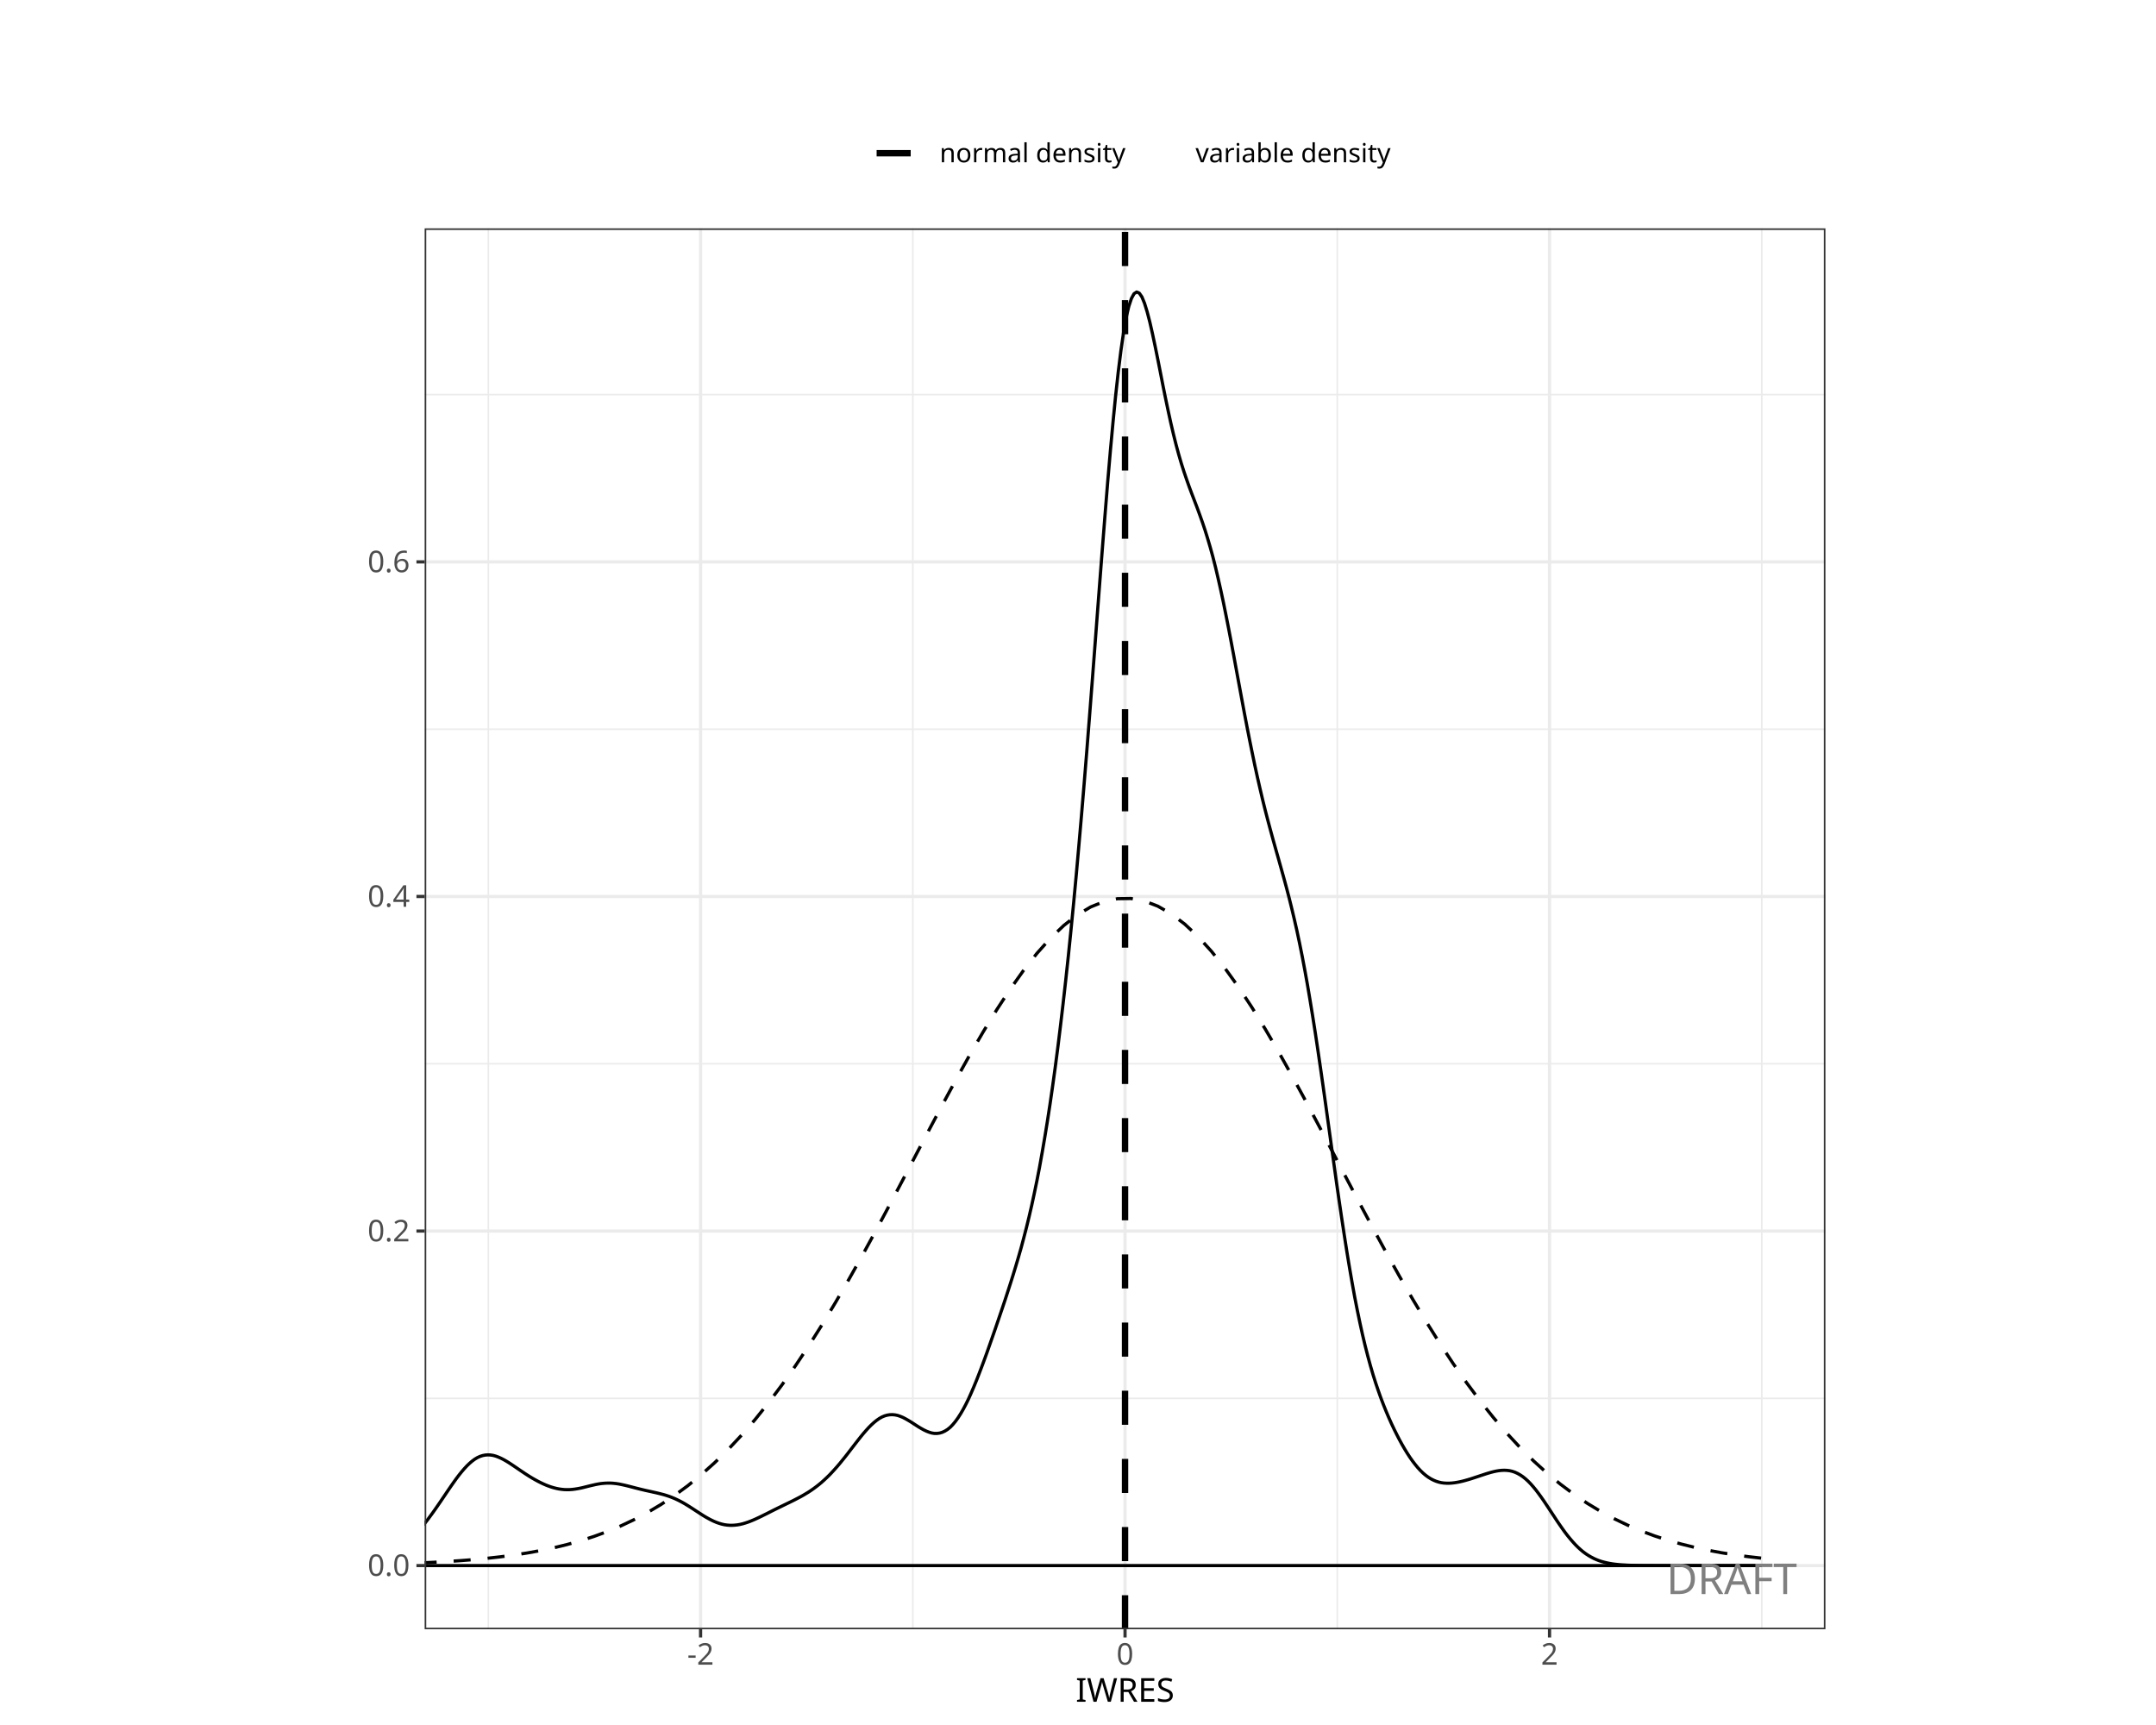
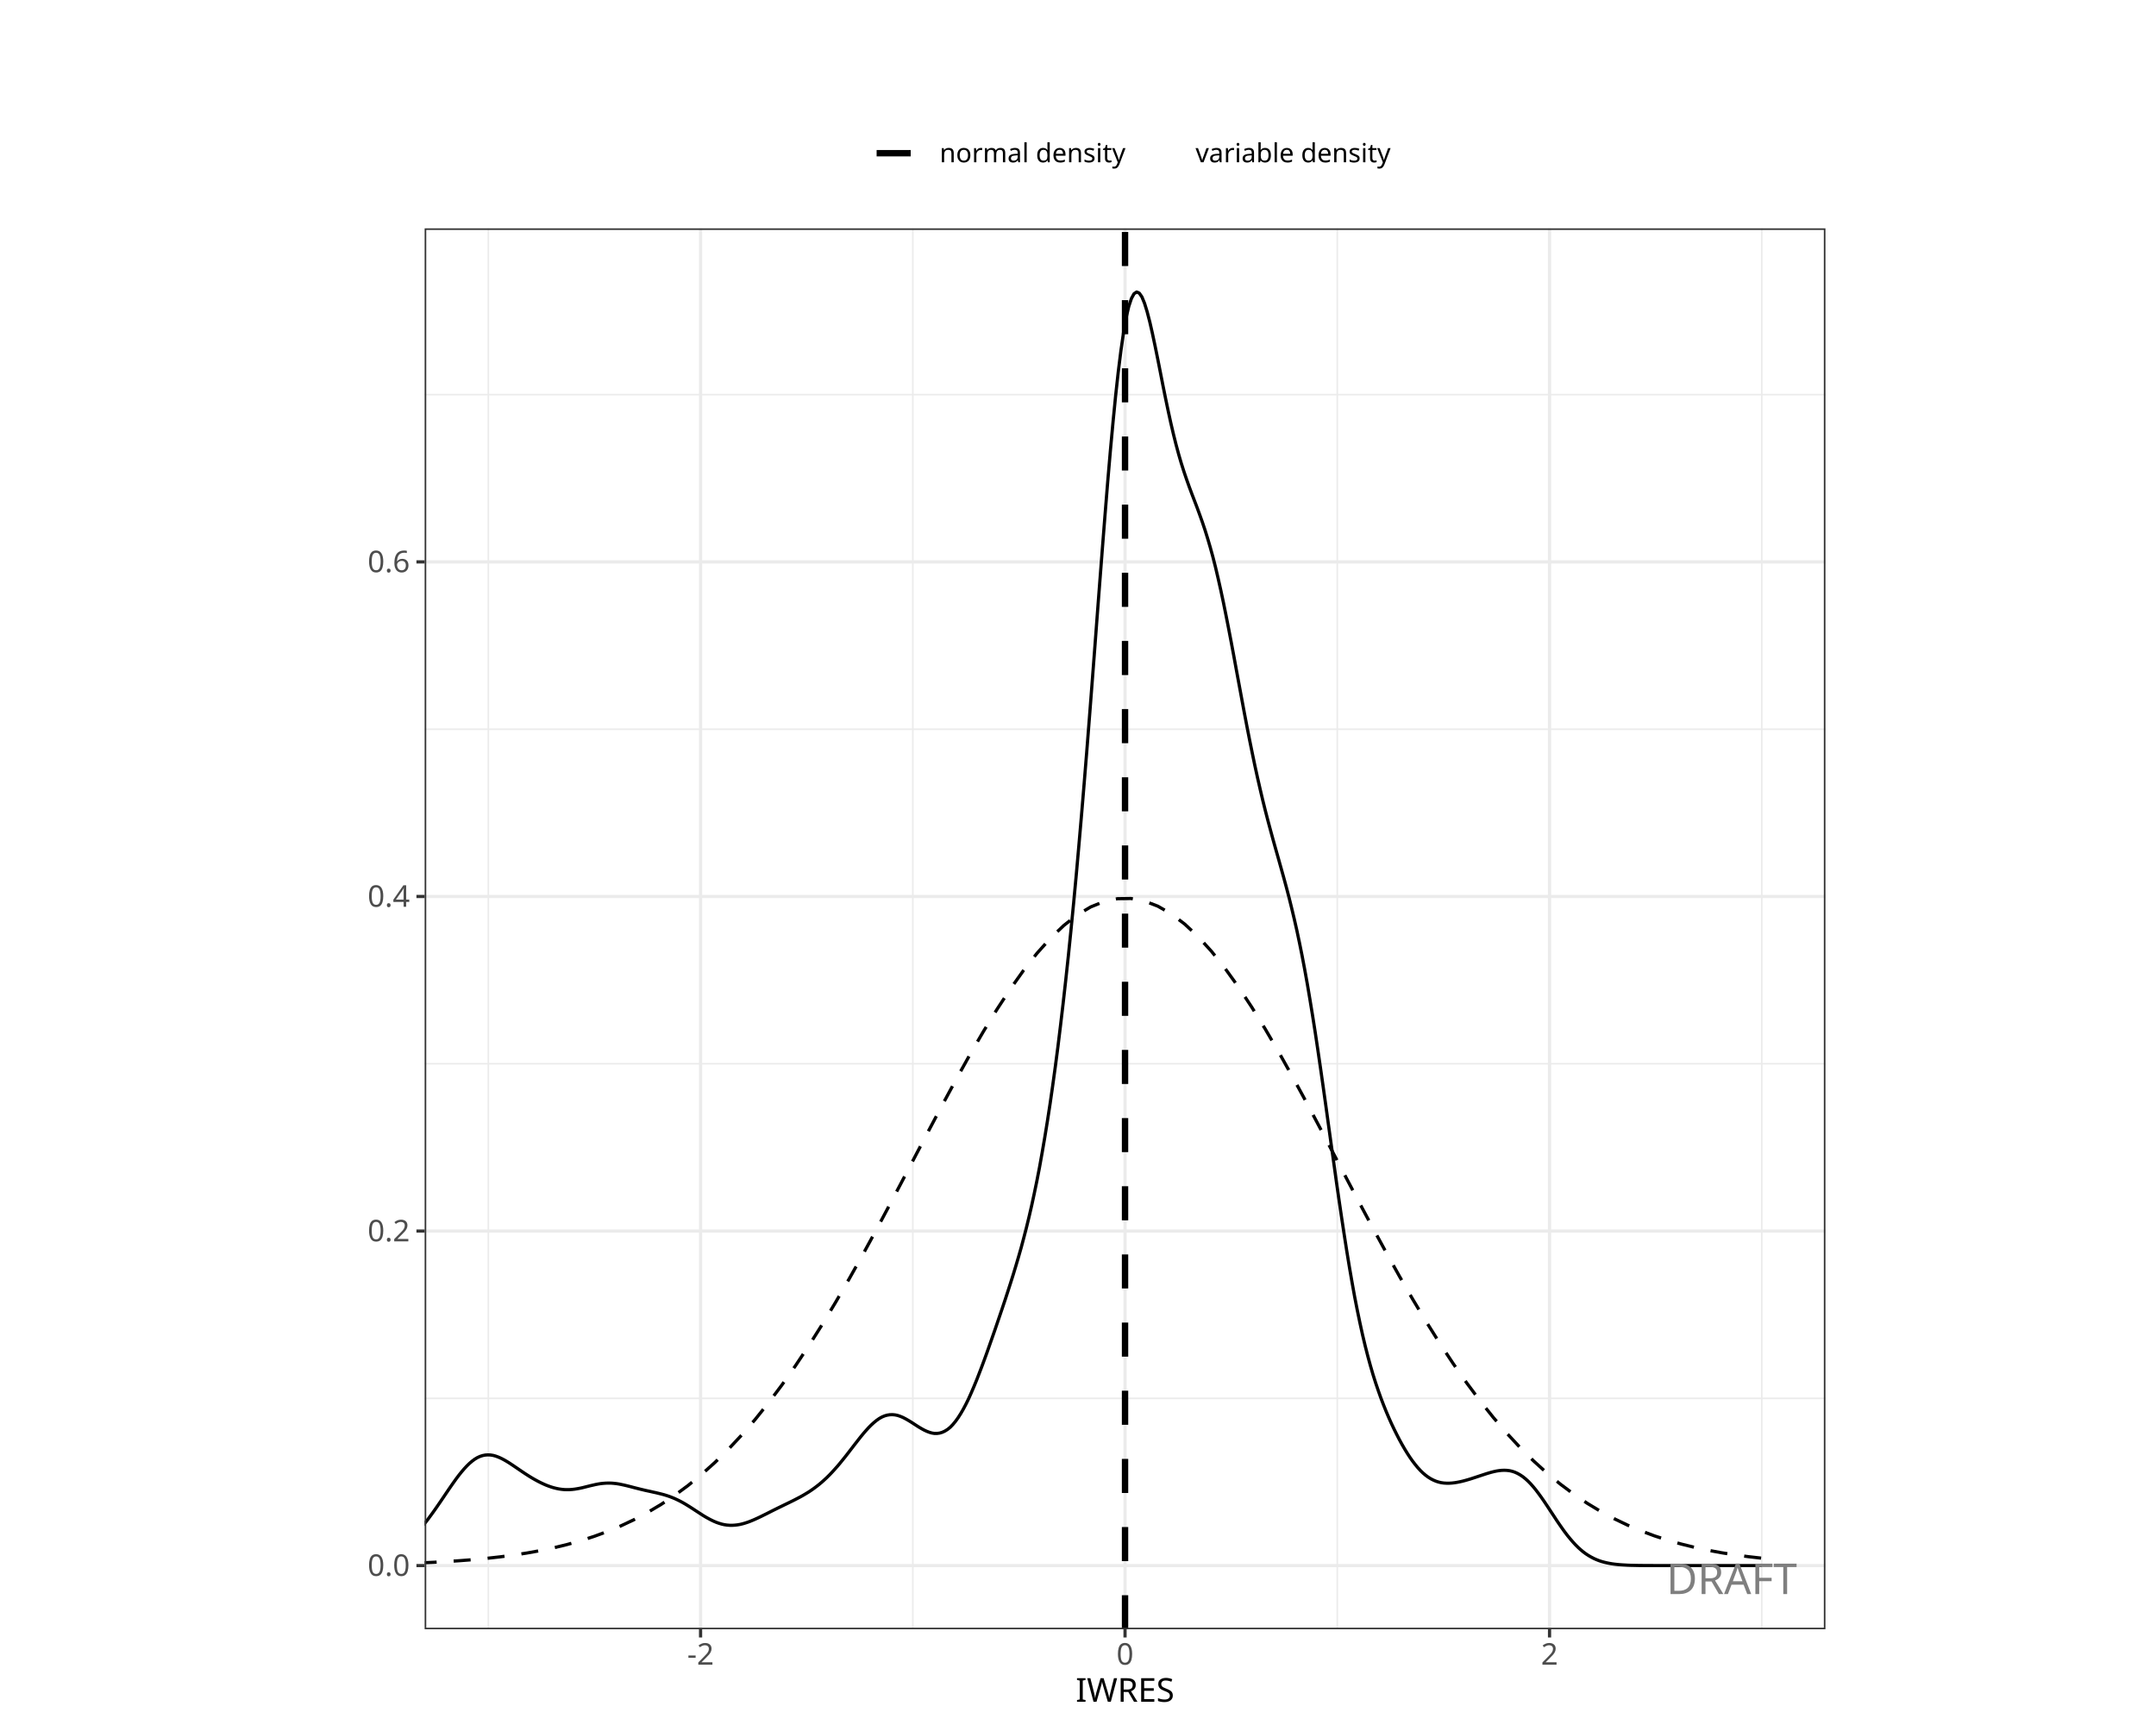
<svg xmlns="http://www.w3.org/2000/svg" class="svglite" data-engine-version="2.0" width="720.00pt" height="576.00pt" viewBox="0 0 720.00 576.00">
  <defs>
    <style type="text/css">
    .svglite line, .svglite polyline, .svglite polygon, .svglite path, .svglite rect, .svglite circle {
      fill: none;
      stroke: #000000;
      stroke-linecap: round;
      stroke-linejoin: round;
      stroke-miterlimit: 10.00;
    }
  </style>
  </defs>
  <rect width="100%" height="100%" style="stroke: none; fill: #FFFFFF;" />
  <defs>
    <clipPath id="cpMC4wMHw3MjAuMDB8MC4wMHw1NzYuMDA=">
      <rect x="0.00" y="0.00" width="720.00" height="576.00" />
    </clipPath>
  </defs>
  <g clip-path="url(#cpMC4wMHw3MjAuMDB8MC4wMHw1NzYuMDA=)">
</g>
  <defs>
    <clipPath id="cpMTA0LjkxfDYxNS4wOXwwLjAwfDU3Ni4wMA==">
      <rect x="104.91" y="0.00" width="510.18" height="576.00" />
    </clipPath>
  </defs>
  <g clip-path="url(#cpMTA0LjkxfDYxNS4wOXwwLjAwfDU3Ni4wMA==)">
    <rect x="104.91" y="0.00" width="510.18" height="576.00" style="stroke-width: 1.07; stroke: #FFFFFF; fill: #FFFFFF;" />
  </g>
  <g clip-path="url(#cpMC4wMHw3MjAuMDB8MC4wMHw1NzYuMDA=)">
</g>
  <defs>
    <clipPath id="cpMTQxLjgxfDYwOS42MXw3Ni4yNHw1NDQuMDQ=">
      <rect x="141.81" y="76.24" width="467.80" height="467.80" />
    </clipPath>
  </defs>
  <g clip-path="url(#cpMTQxLjgxfDYwOS42MXw3Ni4yNHw1NDQuMDQ=)">
    <rect x="141.81" y="76.24" width="467.80" height="467.80" style="stroke-width: 1.07; stroke: none; fill: #FFFFFF;" />
    <polyline points="141.81,466.92 609.61,466.92 " style="stroke-width: 0.53; stroke: #EBEBEB; stroke-linecap: butt;" />
    <polyline points="141.81,355.20 609.61,355.20 " style="stroke-width: 0.53; stroke: #EBEBEB; stroke-linecap: butt;" />
    <polyline points="141.81,243.49 609.61,243.49 " style="stroke-width: 0.53; stroke: #EBEBEB; stroke-linecap: butt;" />
    <polyline points="141.81,131.78 609.61,131.78 " style="stroke-width: 0.53; stroke: #EBEBEB; stroke-linecap: butt;" />
    <polyline points="163.08,544.04 163.08,76.24 " style="stroke-width: 0.53; stroke: #EBEBEB; stroke-linecap: butt;" />
    <polyline points="304.84,544.04 304.84,76.24 " style="stroke-width: 0.53; stroke: #EBEBEB; stroke-linecap: butt;" />
    <polyline points="446.59,544.04 446.59,76.24 " style="stroke-width: 0.53; stroke: #EBEBEB; stroke-linecap: butt;" />
    <polyline points="588.35,544.04 588.35,76.24 " style="stroke-width: 0.53; stroke: #EBEBEB; stroke-linecap: butt;" />
    <polyline points="141.81,522.77 609.61,522.77 " style="stroke-width: 1.07; stroke: #EBEBEB; stroke-linecap: butt;" />
    <polyline points="141.81,411.06 609.61,411.06 " style="stroke-width: 1.07; stroke: #EBEBEB; stroke-linecap: butt;" />
    <polyline points="141.81,299.35 609.61,299.35 " style="stroke-width: 1.07; stroke: #EBEBEB; stroke-linecap: butt;" />
    <polyline points="141.81,187.63 609.61,187.63 " style="stroke-width: 1.07; stroke: #EBEBEB; stroke-linecap: butt;" />
    <polyline points="233.96,544.04 233.96,76.24 " style="stroke-width: 1.07; stroke: #EBEBEB; stroke-linecap: butt;" />
    <polyline points="375.71,544.04 375.71,76.24 " style="stroke-width: 1.07; stroke: #EBEBEB; stroke-linecap: butt;" />
    <polyline points="517.47,544.04 517.47,76.24 " style="stroke-width: 1.07; stroke: #EBEBEB; stroke-linecap: butt;" />
    <polygon points="140.13,510.75 141.01,509.71 141.89,508.63 142.77,507.50 143.64,506.32 144.52,505.12 145.40,503.88 146.27,502.62 147.15,501.34 148.03,500.04 148.91,498.74 149.78,497.45 150.66,496.17 151.54,494.92 152.41,493.70 153.29,492.54 154.17,491.44 155.05,490.42 155.92,489.48 156.80,488.63 157.68,487.88 158.55,487.24 159.43,486.71 160.31,486.31 161.19,486.03 162.06,485.86 162.94,485.80 163.82,485.84 164.69,485.98 165.57,486.22 166.45,486.55 167.33,486.94 168.20,487.39 169.08,487.89 169.96,488.43 170.83,489.00 171.71,489.59 172.59,490.19 173.47,490.79 174.34,491.38 175.22,491.97 176.10,492.54 176.97,493.09 177.85,493.62 178.73,494.12 179.61,494.60 180.48,495.04 181.36,495.46 182.24,495.85 183.11,496.19 183.99,496.50 184.87,496.77 185.75,496.99 186.62,497.17 187.50,497.30 188.38,497.39 189.25,497.42 190.13,497.41 191.01,497.35 191.89,497.25 192.76,497.11 193.64,496.95 194.52,496.76 195.39,496.54 196.27,496.32 197.15,496.10 198.03,495.90 198.90,495.70 199.78,495.53 200.66,495.39 201.53,495.30 202.41,495.24 203.29,495.22 204.17,495.24 205.04,495.31 205.92,495.41 206.80,495.55 207.67,495.73 208.55,495.92 209.43,496.13 210.31,496.35 211.18,496.58 212.06,496.81 212.94,497.03 213.81,497.25 214.69,497.46 215.57,497.67 216.45,497.86 217.32,498.05 218.20,498.25 219.08,498.44 219.95,498.65 220.83,498.87 221.71,499.10 222.59,499.37 223.46,499.66 224.34,499.99 225.22,500.35 226.09,500.75 226.97,501.18 227.85,501.65 228.73,502.15 229.60,502.68 230.48,503.23 231.36,503.80 232.23,504.37 233.11,504.94 233.99,505.51 234.86,506.07 235.74,506.60 236.62,507.09 237.50,507.55 238.37,507.97 239.25,508.34 240.13,508.65 241.00,508.91 241.88,509.11 242.76,509.24 243.64,509.31 244.51,509.32 245.39,509.27 246.27,509.17 247.14,509.02 248.02,508.81 248.90,508.55 249.78,508.26 250.65,507.93 251.53,507.57 252.41,507.18 253.28,506.78 254.16,506.36 255.04,505.92 255.92,505.49 256.79,505.05 257.67,504.60 258.55,504.16 259.42,503.73 260.30,503.30 261.18,502.87 262.06,502.44 262.93,502.02 263.81,501.59 264.69,501.16 265.56,500.72 266.44,500.26 267.32,499.80 268.20,499.31 269.07,498.79 269.95,498.26 270.83,497.68 271.70,497.07 272.58,496.42 273.46,495.73 274.34,495.00 275.21,494.22 276.09,493.40 276.97,492.54 277.84,491.62 278.72,490.66 279.60,489.67 280.48,488.63 281.35,487.56 282.23,486.47 283.11,485.35 283.98,484.21 284.86,483.07 285.74,481.93 286.62,480.80 287.49,479.70 288.37,478.63 289.25,477.62 290.12,476.66 291.00,475.78 291.88,474.98 292.76,474.27 293.63,473.66 294.51,473.16 295.39,472.79 296.26,472.54 297.14,472.40 298.02,472.37 298.90,472.45 299.77,472.63 300.65,472.93 301.53,473.30 302.40,473.75 303.28,474.25 304.16,474.78 305.04,475.35 305.91,475.92 306.79,476.48 307.67,477.00 308.54,477.48 309.42,477.90 310.30,478.24 311.18,478.50 312.05,478.64 312.93,478.64 313.81,478.52 314.68,478.26 315.56,477.85 316.44,477.30 317.32,476.59 318.19,475.69 319.07,474.63 319.95,473.41 320.82,472.05 321.70,470.53 322.58,468.87 323.46,467.08 324.33,465.14 325.21,463.09 326.09,460.95 326.96,458.72 327.84,456.42 328.72,454.05 329.60,451.63 330.47,449.16 331.35,446.66 332.23,444.14 333.10,441.59 333.98,439.01 334.86,436.42 335.74,433.79 336.61,431.11 337.49,428.39 338.37,425.60 339.24,422.73 340.12,419.76 341.00,416.68 341.87,413.43 342.75,410.02 343.63,406.42 344.51,402.62 345.38,398.60 346.26,394.35 347.14,389.82 348.01,384.98 348.89,379.86 349.77,374.45 350.65,368.74 351.52,362.71 352.40,356.36 353.28,349.61 354.15,342.52 355.03,335.07 355.91,327.25 356.79,319.07 357.66,310.51 358.54,301.56 359.42,292.15 360.29,282.36 361.17,272.21 362.05,261.71 362.93,250.89 363.80,239.80 364.68,228.45 365.56,216.96 366.43,205.41 367.31,193.90 368.19,182.53 369.07,171.40 369.94,160.63 370.82,150.43 371.70,140.90 372.57,132.10 373.45,124.13 374.33,117.09 375.21,111.03 376.08,106.04 376.96,102.31 377.84,99.67 378.71,98.08 379.59,97.50 380.47,97.88 381.35,99.15 382.22,101.27 383.10,104.13 383.98,107.52 384.85,111.34 385.73,115.47 386.61,119.80 387.49,124.24 388.36,128.69 389.24,133.03 390.12,137.22 390.99,141.21 391.87,144.97 392.75,148.49 393.63,151.74 394.50,154.72 395.38,157.48 396.26,160.07 397.13,162.52 398.01,164.88 398.89,167.18 399.77,169.48 400.64,171.85 401.52,174.33 402.40,176.94 403.27,179.73 404.15,182.71 405.03,185.90 405.91,189.36 406.78,193.06 407.66,196.97 408.54,201.08 409.41,205.38 410.29,209.84 411.17,214.43 412.05,219.13 412.92,223.87 413.80,228.62 414.68,233.36 415.55,238.04 416.43,242.64 417.31,247.11 418.19,251.44 419.06,255.61 419.94,259.63 420.82,263.48 421.69,267.18 422.57,270.72 423.45,274.11 424.33,277.39 425.20,280.57 426.08,283.71 426.96,286.81 427.83,289.92 428.71,293.07 429.59,296.31 430.47,299.67 431.34,303.18 432.22,306.87 433.10,310.75 433.97,314.85 434.85,319.21 435.73,323.85 436.61,328.74 437.48,333.88 438.36,339.25 439.24,344.86 440.11,350.67 440.99,356.68 441.87,362.84 442.75,369.09 443.62,375.41 444.50,381.74 445.38,388.06 446.25,394.31 447.13,400.43 448.01,406.40 448.89,412.19 449.76,417.77 450.64,423.11 451.52,428.20 452.39,433.01 453.27,437.50 454.15,441.73 455.02,445.68 455.90,449.38 456.78,452.83 457.66,456.05 458.53,459.02 459.41,461.80 460.29,464.39 461.16,466.84 462.04,469.14 462.92,471.32 463.80,473.39 464.67,475.34 465.55,477.20 466.43,478.97 467.30,480.66 468.18,482.27 469.06,483.79 469.94,485.23 470.81,486.57 471.69,487.82 472.57,488.97 473.44,490.03 474.32,490.99 475.20,491.85 476.08,492.60 476.95,493.24 477.83,493.79 478.71,494.24 479.58,494.61 480.46,494.89 481.34,495.09 482.22,495.21 483.09,495.26 483.97,495.26 484.85,495.21 485.72,495.11 486.60,494.97 487.48,494.80 488.36,494.60 489.23,494.37 490.11,494.12 490.99,493.86 491.86,493.58 492.74,493.29 493.62,493.00 494.50,492.71 495.37,492.42 496.25,492.13 497.13,491.86 498.00,491.61 498.88,491.39 499.76,491.20 500.64,491.06 501.51,490.97 502.39,490.94 503.27,490.98 504.14,491.09 505.02,491.29 505.90,491.59 506.78,491.99 507.65,492.48 508.53,493.07 509.41,493.77 510.28,494.56 511.16,495.46 512.04,496.46 512.92,497.53 513.79,498.68 514.67,499.89 515.55,501.15 516.42,502.45 517.30,503.78 518.18,505.12 519.06,506.45 519.93,507.78 520.81,509.07 521.69,510.33 522.56,511.55 523.44,512.70 524.32,513.78 525.20,514.80 526.07,515.76 526.95,516.64 527.83,517.44 528.70,518.17 529.58,518.82 530.46,519.40 531.34,519.91 532.21,520.37 533.09,520.76 533.97,521.11 534.84,521.40 535.72,521.64 536.60,521.85 537.48,522.03 538.35,522.18 539.23,522.30 540.11,522.40 540.98,522.48 541.86,522.54 542.74,522.59 543.62,522.64 544.49,522.67 545.37,522.69 546.25,522.71 547.12,522.73 548.00,522.74 548.88,522.75 549.76,522.76 550.63,522.76 551.51,522.76 552.39,522.77 553.26,522.77 554.14,522.77 555.02,522.77 555.90,522.77 556.77,522.77 557.65,522.77 558.53,522.77 559.40,522.77 560.28,522.77 561.16,522.77 562.04,522.77 562.91,522.77 563.79,522.77 564.67,522.77 565.54,522.77 566.42,522.77 567.30,522.77 568.17,522.77 569.05,522.77 569.93,522.77 570.81,522.77 571.68,522.77 572.56,522.77 573.44,522.77 574.31,522.77 575.19,522.77 576.07,522.77 576.95,522.77 577.82,522.77 578.70,522.77 579.58,522.77 580.45,522.77 581.33,522.77 582.21,522.77 583.09,522.77 583.96,522.77 584.84,522.77 585.72,522.77 586.59,522.77 587.47,522.77 588.35,522.77 588.35,522.77 587.47,522.77 586.59,522.77 585.72,522.77 584.84,522.77 583.96,522.77 583.09,522.77 582.21,522.77 581.33,522.77 580.45,522.77 579.58,522.77 578.70,522.77 577.82,522.77 576.95,522.77 576.07,522.77 575.19,522.77 574.31,522.77 573.44,522.77 572.56,522.77 571.68,522.77 570.81,522.77 569.93,522.77 569.05,522.77 568.17,522.77 567.30,522.77 566.42,522.77 565.54,522.77 564.67,522.77 563.79,522.77 562.91,522.77 562.04,522.77 561.16,522.77 560.28,522.77 559.40,522.77 558.53,522.77 557.65,522.77 556.77,522.77 555.90,522.77 555.02,522.77 554.14,522.77 553.26,522.77 552.39,522.77 551.51,522.77 550.63,522.77 549.76,522.77 548.88,522.77 548.00,522.77 547.12,522.77 546.25,522.77 545.37,522.77 544.49,522.77 543.62,522.77 542.74,522.77 541.86,522.77 540.98,522.77 540.11,522.77 539.23,522.77 538.35,522.77 537.48,522.77 536.60,522.77 535.72,522.77 534.84,522.77 533.97,522.77 533.09,522.77 532.21,522.77 531.34,522.77 530.46,522.77 529.58,522.77 528.70,522.77 527.83,522.77 526.95,522.77 526.07,522.77 525.20,522.77 524.32,522.77 523.44,522.77 522.56,522.77 521.69,522.77 520.81,522.77 519.93,522.77 519.06,522.77 518.18,522.77 517.30,522.77 516.42,522.77 515.55,522.77 514.67,522.77 513.79,522.77 512.92,522.77 512.04,522.77 511.16,522.77 510.28,522.77 509.41,522.77 508.53,522.77 507.65,522.77 506.78,522.77 505.90,522.77 505.02,522.77 504.14,522.77 503.27,522.77 502.39,522.77 501.51,522.77 500.64,522.77 499.76,522.77 498.88,522.77 498.00,522.77 497.13,522.77 496.25,522.77 495.37,522.77 494.50,522.77 493.62,522.77 492.74,522.77 491.86,522.77 490.99,522.77 490.11,522.77 489.23,522.77 488.36,522.77 487.48,522.77 486.60,522.77 485.72,522.77 484.85,522.77 483.97,522.77 483.09,522.77 482.22,522.77 481.34,522.77 480.46,522.77 479.58,522.77 478.71,522.77 477.83,522.77 476.95,522.77 476.08,522.77 475.20,522.77 474.32,522.77 473.44,522.77 472.57,522.77 471.69,522.77 470.81,522.77 469.94,522.77 469.06,522.77 468.18,522.77 467.30,522.77 466.43,522.77 465.55,522.77 464.67,522.77 463.80,522.77 462.92,522.77 462.04,522.77 461.16,522.77 460.29,522.77 459.41,522.77 458.53,522.77 457.66,522.77 456.78,522.77 455.90,522.77 455.02,522.77 454.15,522.77 453.27,522.77 452.39,522.77 451.52,522.77 450.64,522.77 449.76,522.77 448.89,522.77 448.01,522.77 447.13,522.77 446.25,522.77 445.38,522.77 444.50,522.77 443.62,522.77 442.75,522.77 441.87,522.77 440.99,522.77 440.11,522.77 439.24,522.77 438.36,522.77 437.48,522.77 436.61,522.77 435.73,522.77 434.85,522.77 433.97,522.77 433.10,522.77 432.22,522.77 431.34,522.77 430.47,522.77 429.59,522.77 428.71,522.77 427.83,522.77 426.96,522.77 426.08,522.77 425.20,522.77 424.33,522.77 423.45,522.77 422.57,522.77 421.69,522.77 420.82,522.77 419.94,522.77 419.06,522.77 418.19,522.77 417.31,522.77 416.43,522.77 415.55,522.77 414.68,522.77 413.80,522.77 412.92,522.77 412.05,522.77 411.17,522.77 410.29,522.77 409.41,522.77 408.54,522.77 407.66,522.77 406.78,522.77 405.91,522.77 405.03,522.77 404.15,522.77 403.27,522.77 402.40,522.77 401.52,522.77 400.64,522.77 399.77,522.77 398.89,522.77 398.01,522.77 397.13,522.77 396.26,522.77 395.38,522.77 394.50,522.77 393.63,522.77 392.75,522.77 391.87,522.77 390.99,522.77 390.12,522.77 389.24,522.77 388.36,522.77 387.49,522.77 386.61,522.77 385.73,522.77 384.85,522.77 383.98,522.77 383.10,522.77 382.22,522.77 381.35,522.77 380.47,522.77 379.59,522.77 378.71,522.77 377.84,522.77 376.96,522.77 376.08,522.77 375.21,522.77 374.33,522.77 373.45,522.77 372.57,522.77 371.70,522.77 370.82,522.77 369.94,522.77 369.07,522.77 368.19,522.77 367.31,522.77 366.43,522.77 365.56,522.77 364.68,522.77 363.80,522.77 362.93,522.77 362.05,522.77 361.17,522.77 360.29,522.77 359.42,522.77 358.54,522.77 357.66,522.77 356.79,522.77 355.91,522.77 355.03,522.77 354.15,522.77 353.28,522.77 352.40,522.77 351.52,522.77 350.65,522.77 349.77,522.77 348.89,522.77 348.01,522.77 347.14,522.77 346.26,522.77 345.38,522.77 344.51,522.77 343.63,522.77 342.75,522.77 341.87,522.77 341.00,522.77 340.12,522.77 339.24,522.77 338.37,522.77 337.49,522.77 336.61,522.77 335.74,522.77 334.86,522.77 333.98,522.77 333.10,522.77 332.23,522.77 331.35,522.77 330.47,522.77 329.60,522.77 328.72,522.77 327.84,522.77 326.96,522.77 326.09,522.77 325.21,522.77 324.33,522.77 323.46,522.77 322.58,522.77 321.70,522.77 320.82,522.77 319.95,522.77 319.07,522.77 318.19,522.77 317.32,522.77 316.44,522.77 315.56,522.77 314.68,522.77 313.81,522.77 312.93,522.77 312.05,522.77 311.18,522.77 310.30,522.77 309.42,522.77 308.54,522.77 307.67,522.77 306.79,522.77 305.91,522.77 305.04,522.77 304.16,522.77 303.28,522.77 302.40,522.77 301.53,522.77 300.65,522.77 299.77,522.77 298.90,522.77 298.02,522.77 297.14,522.77 296.26,522.77 295.39,522.77 294.51,522.77 293.63,522.77 292.76,522.77 291.88,522.77 291.00,522.77 290.12,522.77 289.25,522.77 288.37,522.77 287.49,522.77 286.62,522.77 285.74,522.77 284.86,522.77 283.98,522.77 283.11,522.77 282.23,522.77 281.35,522.77 280.48,522.77 279.60,522.77 278.72,522.77 277.84,522.77 276.97,522.77 276.09,522.77 275.21,522.77 274.34,522.77 273.46,522.77 272.58,522.77 271.70,522.77 270.83,522.77 269.95,522.77 269.07,522.77 268.20,522.77 267.32,522.77 266.44,522.77 265.56,522.77 264.69,522.77 263.81,522.77 262.93,522.77 262.06,522.77 261.18,522.77 260.30,522.77 259.42,522.77 258.55,522.77 257.67,522.77 256.79,522.77 255.92,522.77 255.04,522.77 254.16,522.77 253.28,522.77 252.41,522.77 251.53,522.77 250.65,522.77 249.78,522.77 248.90,522.77 248.02,522.77 247.14,522.77 246.27,522.77 245.39,522.77 244.51,522.77 243.64,522.77 242.76,522.77 241.88,522.77 241.00,522.77 240.13,522.77 239.25,522.77 238.37,522.77 237.50,522.77 236.62,522.77 235.74,522.77 234.86,522.77 233.99,522.77 233.11,522.77 232.23,522.77 231.36,522.77 230.48,522.77 229.60,522.77 228.73,522.77 227.85,522.77 226.97,522.77 226.09,522.77 225.22,522.77 224.34,522.77 223.46,522.77 222.59,522.77 221.71,522.77 220.83,522.77 219.95,522.77 219.08,522.77 218.20,522.77 217.32,522.77 216.45,522.77 215.57,522.77 214.69,522.77 213.81,522.77 212.94,522.77 212.06,522.77 211.18,522.77 210.31,522.77 209.43,522.77 208.55,522.77 207.67,522.77 206.80,522.77 205.92,522.77 205.04,522.77 204.17,522.77 203.29,522.77 202.41,522.77 201.53,522.77 200.66,522.77 199.78,522.77 198.90,522.77 198.03,522.77 197.15,522.77 196.27,522.77 195.39,522.77 194.52,522.77 193.64,522.77 192.76,522.77 191.89,522.77 191.01,522.77 190.13,522.77 189.25,522.77 188.38,522.77 187.50,522.77 186.62,522.77 185.75,522.77 184.87,522.77 183.99,522.77 183.11,522.77 182.24,522.77 181.36,522.77 180.48,522.77 179.61,522.77 178.73,522.77 177.85,522.77 176.97,522.77 176.10,522.77 175.22,522.77 174.34,522.77 173.47,522.77 172.59,522.77 171.71,522.77 170.83,522.77 169.96,522.77 169.08,522.77 168.20,522.77 167.33,522.77 166.45,522.77 165.57,522.77 164.69,522.77 163.82,522.77 162.94,522.77 162.06,522.77 161.19,522.77 160.31,522.77 159.43,522.77 158.55,522.77 157.68,522.77 156.80,522.77 155.92,522.77 155.05,522.77 154.17,522.77 153.29,522.77 152.41,522.77 151.54,522.77 150.66,522.77 149.78,522.77 148.91,522.77 148.03,522.77 147.15,522.77 146.27,522.77 145.40,522.77 144.52,522.77 143.64,522.77 142.77,522.77 141.89,522.77 141.01,522.77 140.13,522.77 " style="stroke-width: 0.00; stroke: none; stroke-linecap: butt; fill: none;" />
    <polyline points="140.13,510.75 141.01,509.71 141.89,508.63 142.77,507.50 143.64,506.32 144.52,505.12 145.40,503.88 146.27,502.62 147.15,501.34 148.03,500.04 148.91,498.74 149.78,497.45 150.66,496.17 151.54,494.92 152.41,493.70 153.29,492.54 154.17,491.44 155.05,490.42 155.92,489.48 156.80,488.63 157.68,487.88 158.55,487.24 159.43,486.71 160.31,486.31 161.19,486.03 162.06,485.86 162.94,485.80 163.82,485.84 164.69,485.98 165.57,486.22 166.45,486.55 167.33,486.94 168.20,487.39 169.08,487.89 169.96,488.43 170.83,489.00 171.71,489.59 172.59,490.19 173.47,490.79 174.34,491.38 175.22,491.97 176.10,492.54 176.97,493.09 177.85,493.62 178.73,494.12 179.61,494.60 180.48,495.04 181.36,495.46 182.24,495.85 183.11,496.19 183.99,496.50 184.87,496.77 185.75,496.99 186.62,497.17 187.50,497.30 188.38,497.39 189.25,497.42 190.13,497.41 191.01,497.35 191.89,497.25 192.76,497.11 193.64,496.95 194.52,496.76 195.39,496.54 196.27,496.32 197.15,496.10 198.03,495.90 198.90,495.70 199.78,495.53 200.66,495.39 201.53,495.30 202.41,495.24 203.29,495.22 204.17,495.24 205.04,495.31 205.92,495.41 206.80,495.55 207.67,495.73 208.55,495.92 209.43,496.13 210.31,496.35 211.18,496.58 212.06,496.81 212.94,497.03 213.81,497.25 214.69,497.46 215.57,497.67 216.45,497.86 217.32,498.05 218.20,498.25 219.08,498.44 219.95,498.65 220.83,498.87 221.71,499.10 222.59,499.37 223.46,499.66 224.34,499.99 225.22,500.35 226.09,500.75 226.97,501.18 227.85,501.65 228.73,502.15 229.60,502.68 230.48,503.23 231.36,503.80 232.23,504.37 233.11,504.94 233.99,505.51 234.86,506.07 235.74,506.60 236.62,507.09 237.50,507.55 238.37,507.97 239.25,508.34 240.13,508.65 241.00,508.91 241.88,509.11 242.76,509.24 243.64,509.31 244.51,509.32 245.39,509.27 246.27,509.17 247.14,509.02 248.02,508.81 248.90,508.55 249.78,508.26 250.65,507.93 251.53,507.57 252.41,507.18 253.28,506.78 254.16,506.36 255.04,505.92 255.92,505.49 256.79,505.05 257.67,504.60 258.55,504.16 259.42,503.73 260.30,503.30 261.18,502.87 262.06,502.44 262.93,502.02 263.81,501.59 264.69,501.16 265.56,500.72 266.44,500.26 267.32,499.80 268.20,499.31 269.07,498.79 269.95,498.26 270.83,497.68 271.70,497.07 272.58,496.42 273.46,495.73 274.34,495.00 275.21,494.22 276.09,493.40 276.97,492.54 277.84,491.62 278.72,490.66 279.60,489.67 280.48,488.63 281.35,487.56 282.23,486.47 283.11,485.35 283.98,484.21 284.86,483.07 285.74,481.93 286.62,480.80 287.49,479.70 288.37,478.63 289.25,477.62 290.12,476.66 291.00,475.78 291.88,474.98 292.76,474.27 293.63,473.66 294.51,473.16 295.39,472.79 296.26,472.54 297.14,472.40 298.02,472.37 298.90,472.45 299.77,472.63 300.65,472.93 301.53,473.30 302.40,473.75 303.28,474.25 304.16,474.78 305.04,475.35 305.91,475.92 306.79,476.48 307.67,477.00 308.54,477.48 309.42,477.90 310.30,478.24 311.18,478.50 312.05,478.64 312.93,478.64 313.81,478.52 314.68,478.26 315.56,477.85 316.44,477.30 317.32,476.59 318.19,475.69 319.07,474.63 319.95,473.41 320.82,472.05 321.70,470.53 322.58,468.87 323.46,467.08 324.33,465.14 325.21,463.09 326.09,460.95 326.96,458.72 327.84,456.42 328.72,454.05 329.60,451.63 330.47,449.16 331.35,446.66 332.23,444.14 333.10,441.59 333.98,439.01 334.86,436.42 335.74,433.79 336.61,431.11 337.49,428.39 338.37,425.60 339.24,422.73 340.12,419.76 341.00,416.68 341.87,413.43 342.75,410.02 343.63,406.42 344.51,402.62 345.38,398.60 346.26,394.35 347.14,389.82 348.01,384.98 348.89,379.86 349.77,374.45 350.65,368.74 351.52,362.71 352.40,356.36 353.28,349.61 354.15,342.52 355.03,335.07 355.91,327.25 356.79,319.07 357.66,310.51 358.54,301.56 359.42,292.15 360.29,282.36 361.17,272.21 362.05,261.71 362.93,250.89 363.80,239.80 364.68,228.45 365.56,216.96 366.43,205.41 367.31,193.90 368.19,182.53 369.07,171.40 369.94,160.63 370.82,150.43 371.70,140.90 372.57,132.10 373.45,124.13 374.33,117.09 375.21,111.03 376.08,106.04 376.96,102.31 377.84,99.67 378.71,98.08 379.59,97.50 380.47,97.88 381.35,99.15 382.22,101.27 383.10,104.13 383.98,107.52 384.85,111.34 385.73,115.47 386.61,119.80 387.49,124.24 388.36,128.69 389.24,133.03 390.12,137.22 390.99,141.21 391.87,144.97 392.75,148.49 393.63,151.74 394.50,154.72 395.38,157.48 396.26,160.07 397.13,162.52 398.01,164.88 398.89,167.18 399.77,169.48 400.64,171.85 401.52,174.33 402.40,176.94 403.27,179.73 404.15,182.71 405.03,185.90 405.91,189.36 406.78,193.06 407.66,196.97 408.54,201.08 409.41,205.38 410.29,209.84 411.17,214.43 412.05,219.13 412.92,223.87 413.80,228.62 414.68,233.36 415.55,238.04 416.43,242.64 417.31,247.11 418.19,251.44 419.06,255.61 419.94,259.63 420.82,263.48 421.69,267.18 422.57,270.72 423.45,274.11 424.33,277.39 425.20,280.57 426.08,283.71 426.96,286.81 427.83,289.92 428.71,293.07 429.59,296.31 430.47,299.67 431.34,303.18 432.22,306.87 433.10,310.75 433.97,314.85 434.85,319.21 435.73,323.85 436.61,328.74 437.48,333.88 438.36,339.25 439.24,344.86 440.11,350.67 440.99,356.68 441.87,362.84 442.75,369.09 443.62,375.41 444.50,381.74 445.38,388.06 446.25,394.31 447.13,400.43 448.01,406.40 448.89,412.19 449.76,417.77 450.64,423.11 451.52,428.20 452.39,433.01 453.27,437.50 454.15,441.73 455.02,445.68 455.90,449.38 456.78,452.83 457.66,456.05 458.53,459.02 459.41,461.80 460.29,464.39 461.16,466.84 462.04,469.14 462.92,471.32 463.80,473.39 464.67,475.34 465.55,477.20 466.43,478.97 467.30,480.66 468.18,482.27 469.06,483.79 469.94,485.23 470.81,486.57 471.69,487.82 472.57,488.97 473.44,490.03 474.32,490.99 475.20,491.85 476.08,492.60 476.95,493.24 477.83,493.79 478.71,494.24 479.58,494.61 480.46,494.89 481.34,495.09 482.22,495.21 483.09,495.26 483.97,495.26 484.85,495.21 485.72,495.11 486.60,494.97 487.48,494.80 488.36,494.60 489.23,494.37 490.11,494.12 490.99,493.86 491.86,493.58 492.74,493.29 493.62,493.00 494.50,492.71 495.37,492.42 496.25,492.13 497.13,491.86 498.00,491.61 498.88,491.39 499.76,491.20 500.64,491.06 501.51,490.97 502.39,490.94 503.27,490.98 504.14,491.09 505.02,491.29 505.90,491.59 506.78,491.99 507.65,492.48 508.53,493.07 509.41,493.77 510.28,494.56 511.16,495.46 512.04,496.46 512.92,497.53 513.79,498.68 514.67,499.89 515.55,501.15 516.42,502.45 517.30,503.78 518.18,505.12 519.06,506.45 519.93,507.78 520.81,509.07 521.69,510.33 522.56,511.55 523.44,512.70 524.32,513.78 525.20,514.80 526.07,515.76 526.95,516.64 527.83,517.44 528.70,518.17 529.58,518.82 530.46,519.40 531.34,519.91 532.21,520.37 533.09,520.76 533.97,521.11 534.84,521.40 535.72,521.64 536.60,521.85 537.48,522.03 538.35,522.18 539.23,522.30 540.11,522.40 540.98,522.48 541.86,522.54 542.74,522.59 543.62,522.64 544.49,522.67 545.37,522.69 546.25,522.71 547.12,522.73 548.00,522.74 548.88,522.75 549.76,522.76 550.63,522.76 551.51,522.76 552.39,522.77 553.26,522.77 554.14,522.77 555.02,522.77 555.90,522.77 556.77,522.77 557.65,522.77 558.53,522.77 559.40,522.77 560.28,522.77 561.16,522.77 562.04,522.77 562.91,522.77 563.79,522.77 564.67,522.77 565.54,522.77 566.42,522.77 567.30,522.77 568.17,522.77 569.05,522.77 569.93,522.77 570.81,522.77 571.68,522.77 572.56,522.77 573.44,522.77 574.31,522.77 575.19,522.77 576.07,522.77 576.95,522.77 577.82,522.77 578.70,522.77 579.58,522.77 580.45,522.77 581.33,522.77 582.21,522.77 583.09,522.77 583.96,522.77 584.84,522.77 585.72,522.77 586.59,522.77 587.47,522.77 588.35,522.77 " style="stroke-width: 1.07; stroke-linecap: butt;" />
-     <polyline points="588.35,522.77 587.47,522.77 586.59,522.77 585.72,522.77 584.84,522.77 583.96,522.77 583.09,522.77 582.21,522.77 581.33,522.77 580.45,522.77 579.58,522.77 578.70,522.77 577.82,522.77 576.95,522.77 576.07,522.77 575.19,522.77 574.31,522.77 573.44,522.77 572.56,522.77 571.68,522.77 570.81,522.77 569.93,522.77 569.05,522.77 568.17,522.77 567.30,522.77 566.42,522.77 565.54,522.77 564.67,522.77 563.79,522.77 562.91,522.77 562.04,522.77 561.16,522.77 560.28,522.77 559.40,522.77 558.53,522.77 557.65,522.77 556.77,522.77 555.90,522.77 555.02,522.77 554.14,522.77 553.26,522.77 552.39,522.77 551.51,522.77 550.63,522.77 549.76,522.77 548.88,522.77 548.00,522.77 547.12,522.77 546.25,522.77 545.37,522.77 544.49,522.77 543.62,522.77 542.74,522.77 541.86,522.77 540.98,522.77 540.11,522.77 539.23,522.77 538.35,522.77 537.48,522.77 536.60,522.77 535.72,522.77 534.84,522.77 533.97,522.77 533.09,522.77 532.21,522.77 531.34,522.77 530.46,522.77 529.58,522.77 528.70,522.77 527.83,522.77 526.95,522.77 526.07,522.77 525.20,522.77 524.32,522.77 523.44,522.77 522.56,522.77 521.69,522.77 520.81,522.77 519.93,522.77 519.06,522.77 518.18,522.77 517.30,522.77 516.42,522.77 515.55,522.77 514.67,522.77 513.79,522.77 512.92,522.77 512.04,522.77 511.16,522.77 510.28,522.77 509.41,522.77 508.53,522.77 507.65,522.77 506.78,522.77 505.90,522.77 505.02,522.77 504.14,522.77 503.27,522.77 502.39,522.77 501.51,522.77 500.64,522.77 499.76,522.77 498.88,522.77 498.00,522.77 497.13,522.77 496.25,522.77 495.37,522.77 494.50,522.77 493.62,522.77 492.74,522.77 491.86,522.77 490.99,522.77 490.11,522.77 489.23,522.77 488.36,522.77 487.48,522.77 486.60,522.77 485.72,522.77 484.85,522.77 483.97,522.77 483.09,522.77 482.22,522.77 481.34,522.77 480.46,522.77 479.58,522.77 478.71,522.77 477.83,522.77 476.95,522.77 476.08,522.77 475.20,522.77 474.32,522.77 473.44,522.77 472.57,522.77 471.69,522.77 470.81,522.77 469.94,522.77 469.06,522.77 468.18,522.77 467.30,522.77 466.43,522.77 465.55,522.77 464.67,522.77 463.80,522.77 462.92,522.77 462.04,522.77 461.16,522.77 460.29,522.77 459.41,522.77 458.53,522.77 457.66,522.77 456.78,522.77 455.90,522.77 455.02,522.77 454.15,522.77 453.27,522.77 452.39,522.77 451.52,522.77 450.64,522.77 449.76,522.77 448.89,522.77 448.01,522.77 447.13,522.77 446.25,522.77 445.38,522.77 444.50,522.77 443.62,522.77 442.75,522.77 441.87,522.77 440.99,522.77 440.11,522.77 439.24,522.77 438.36,522.77 437.48,522.77 436.61,522.77 435.73,522.77 434.85,522.77 433.97,522.77 433.10,522.77 432.22,522.77 431.34,522.77 430.47,522.77 429.59,522.77 428.71,522.77 427.83,522.77 426.96,522.77 426.08,522.77 425.20,522.77 424.33,522.77 423.45,522.77 422.57,522.77 421.69,522.77 420.82,522.77 419.94,522.77 419.06,522.77 418.19,522.77 417.31,522.77 416.43,522.77 415.55,522.77 414.68,522.77 413.80,522.77 412.92,522.77 412.05,522.77 411.17,522.77 410.29,522.77 409.41,522.77 408.54,522.77 407.66,522.77 406.78,522.77 405.91,522.77 405.03,522.77 404.15,522.77 403.27,522.77 402.40,522.77 401.52,522.77 400.64,522.77 399.77,522.77 398.89,522.77 398.01,522.77 397.13,522.77 396.26,522.77 395.38,522.77 394.50,522.77 393.63,522.77 392.75,522.77 391.87,522.77 390.99,522.77 390.12,522.77 389.24,522.77 388.36,522.77 387.49,522.77 386.61,522.77 385.73,522.77 384.85,522.77 383.98,522.77 383.10,522.77 382.22,522.77 381.35,522.77 380.47,522.77 379.59,522.77 378.71,522.77 377.84,522.77 376.96,522.77 376.08,522.77 375.21,522.77 374.33,522.77 373.45,522.77 372.57,522.77 371.70,522.77 370.82,522.77 369.94,522.77 369.07,522.77 368.19,522.77 367.31,522.77 366.43,522.77 365.56,522.77 364.68,522.77 363.80,522.77 362.93,522.77 362.05,522.77 361.17,522.77 360.29,522.77 359.42,522.77 358.54,522.77 357.66,522.77 356.79,522.77 355.91,522.77 355.03,522.77 354.15,522.77 353.28,522.77 352.40,522.77 351.52,522.77 350.65,522.77 349.77,522.77 348.89,522.77 348.01,522.77 347.14,522.77 346.26,522.77 345.38,522.77 344.51,522.77 343.63,522.77 342.75,522.77 341.87,522.77 341.00,522.77 340.12,522.77 339.24,522.77 338.37,522.77 337.49,522.77 336.61,522.77 335.74,522.77 334.86,522.77 333.98,522.77 333.10,522.77 332.23,522.77 331.35,522.77 330.47,522.77 329.60,522.77 328.72,522.77 327.84,522.77 326.96,522.77 326.09,522.77 325.21,522.77 324.33,522.77 323.46,522.77 322.58,522.77 321.70,522.77 320.82,522.77 319.95,522.77 319.07,522.77 318.19,522.77 317.32,522.77 316.44,522.77 315.56,522.77 314.68,522.77 313.81,522.77 312.93,522.77 312.05,522.77 311.18,522.77 310.30,522.77 309.42,522.77 308.54,522.77 307.67,522.77 306.79,522.77 305.91,522.77 305.04,522.77 304.16,522.77 303.28,522.77 302.40,522.77 301.53,522.77 300.65,522.77 299.77,522.77 298.90,522.77 298.02,522.77 297.14,522.77 296.26,522.77 295.39,522.77 294.51,522.77 293.63,522.77 292.76,522.77 291.88,522.77 291.00,522.77 290.12,522.77 289.25,522.77 288.37,522.77 287.49,522.77 286.62,522.77 285.74,522.77 284.86,522.77 283.98,522.77 283.11,522.77 282.23,522.77 281.35,522.77 280.48,522.77 279.60,522.77 278.72,522.77 277.84,522.77 276.97,522.77 276.09,522.77 275.21,522.77 274.34,522.77 273.46,522.77 272.58,522.77 271.70,522.77 270.83,522.77 269.95,522.77 269.07,522.77 268.20,522.77 267.32,522.77 266.44,522.77 265.56,522.77 264.69,522.77 263.81,522.77 262.93,522.77 262.06,522.77 261.18,522.77 260.30,522.77 259.42,522.77 258.55,522.77 257.67,522.77 256.79,522.77 255.92,522.77 255.04,522.77 254.16,522.77 253.28,522.77 252.41,522.77 251.53,522.77 250.65,522.77 249.78,522.77 248.90,522.77 248.02,522.77 247.14,522.77 246.27,522.77 245.39,522.77 244.51,522.77 243.64,522.77 242.76,522.77 241.88,522.77 241.00,522.77 240.13,522.77 239.25,522.77 238.37,522.77 237.50,522.77 236.62,522.77 235.74,522.77 234.86,522.77 233.99,522.77 233.11,522.77 232.23,522.77 231.36,522.77 230.48,522.77 229.60,522.77 228.73,522.77 227.85,522.77 226.97,522.77 226.09,522.77 225.22,522.77 224.34,522.77 223.46,522.77 222.59,522.77 221.71,522.77 220.83,522.77 219.95,522.77 219.08,522.77 218.20,522.77 217.32,522.77 216.45,522.77 215.57,522.77 214.69,522.77 213.81,522.77 212.94,522.77 212.06,522.77 211.18,522.77 210.31,522.77 209.43,522.77 208.55,522.77 207.67,522.77 206.80,522.77 205.92,522.77 205.04,522.77 204.17,522.77 203.29,522.77 202.41,522.77 201.53,522.77 200.66,522.77 199.78,522.77 198.90,522.77 198.03,522.77 197.15,522.77 196.27,522.77 195.39,522.77 194.52,522.77 193.64,522.77 192.76,522.77 191.89,522.77 191.01,522.77 190.13,522.77 189.25,522.77 188.38,522.77 187.50,522.77 186.62,522.77 185.75,522.77 184.87,522.77 183.99,522.77 183.11,522.77 182.24,522.77 181.36,522.77 180.48,522.77 179.61,522.77 178.73,522.77 177.85,522.77 176.97,522.77 176.10,522.77 175.22,522.77 174.34,522.77 173.47,522.77 172.59,522.77 171.71,522.77 170.83,522.77 169.96,522.77 169.08,522.77 168.20,522.77 167.33,522.77 166.45,522.77 165.57,522.77 164.69,522.77 163.82,522.77 162.94,522.77 162.06,522.77 161.19,522.77 160.31,522.77 159.43,522.77 158.55,522.77 157.68,522.77 156.80,522.77 155.92,522.77 155.05,522.77 154.17,522.77 153.29,522.77 152.41,522.77 151.54,522.77 150.66,522.77 149.78,522.77 148.91,522.77 148.03,522.77 147.15,522.77 146.27,522.77 145.40,522.77 144.52,522.77 143.64,522.77 142.77,522.77 141.89,522.77 141.01,522.77 140.13,522.77 " style="stroke-width: 1.07; stroke-linecap: butt;" />
    <polyline points="140.13,521.88 144.62,521.68 149.10,521.43 153.58,521.13 158.06,520.78 162.55,520.35 167.03,519.85 171.51,519.26 175.99,518.57 180.47,517.76 184.96,516.82 189.44,515.72 193.92,514.47 198.40,513.02 202.88,511.37 207.37,509.50 211.85,507.38 216.33,504.99 220.81,502.32 225.30,499.33 229.78,496.02 234.26,492.36 238.74,488.34 243.22,483.94 247.71,479.15 252.19,473.97 256.67,468.39 261.15,462.42 265.63,456.06 270.12,449.32 274.60,442.23 279.08,434.80 283.56,427.07 288.05,419.07 292.53,410.86 297.01,402.48 301.49,393.99 305.97,385.45 310.46,376.92 314.94,368.49 319.42,360.21 323.90,352.18 328.38,344.47 332.87,337.15 337.35,330.30 341.83,324.00 346.31,318.31 350.80,313.29 355.28,309.01 359.76,305.51 364.24,302.84 368.72,301.02 373.21,300.08 377.69,300.02 382.17,300.86 386.65,302.58 391.13,305.15 395.62,308.55 400.10,312.74 404.58,317.67 409.06,323.29 413.55,329.52 418.03,336.31 422.51,343.58 426.99,351.25 431.47,359.25 435.96,367.49 440.44,375.91 444.92,384.43 449.40,392.97 453.88,401.48 458.37,409.87 462.85,418.11 467.33,426.13 471.81,433.89 476.30,441.36 480.78,448.50 485.26,455.28 489.74,461.68 494.22,467.70 498.71,473.33 503.19,478.56 507.67,483.39 512.15,487.83 516.63,491.90 521.12,495.60 525.60,498.95 530.08,501.98 534.56,504.69 539.05,507.11 543.53,509.26 548.01,511.16 552.49,512.84 556.97,514.30 561.46,515.58 565.94,516.69 570.42,517.65 574.90,518.48 579.38,519.19 583.87,519.79 588.35,520.30 " style="stroke-width: 1.07; stroke-dasharray: 5.69,5.69; stroke-linecap: butt;" />
    <line x1="375.71" y1="544.04" x2="375.71" y2="76.24" style="stroke-width: 2.13; stroke-dasharray: 11.38,11.38; stroke-linecap: butt;" />
    <text x="600.13" y="532.29" text-anchor="end" style="font-size: 14.23px; fill: #7F7F7F; font-family: sans;" textLength="47.43px" lengthAdjust="spacingAndGlyphs">DRAFT</text>
    <rect x="141.81" y="76.24" width="467.80" height="467.80" style="stroke-width: 1.07; stroke: #333333;" />
  </g>
  <g clip-path="url(#cpMC4wMHw3MjAuMDB8MC4wMHw1NzYuMDA=)">
    <text x="136.88" y="526.21" text-anchor="end" style="font-size: 10.00px; fill: #4D4D4D; font-family: sans;" textLength="13.90px" lengthAdjust="spacingAndGlyphs">0.0</text>
    <text x="136.88" y="414.50" text-anchor="end" style="font-size: 10.00px; fill: #4D4D4D; font-family: sans;" textLength="13.90px" lengthAdjust="spacingAndGlyphs">0.2</text>
    <text x="136.88" y="302.79" text-anchor="end" style="font-size: 10.00px; fill: #4D4D4D; font-family: sans;" textLength="13.90px" lengthAdjust="spacingAndGlyphs">0.4</text>
    <text x="136.88" y="191.07" text-anchor="end" style="font-size: 10.00px; fill: #4D4D4D; font-family: sans;" textLength="13.90px" lengthAdjust="spacingAndGlyphs">0.6</text>
    <polyline points="139.07,522.77 141.81,522.77 " style="stroke-width: 1.07; stroke: #333333; stroke-linecap: butt;" />
    <polyline points="139.07,411.06 141.81,411.06 " style="stroke-width: 1.07; stroke: #333333; stroke-linecap: butt;" />
    <polyline points="139.07,299.35 141.81,299.35 " style="stroke-width: 1.07; stroke: #333333; stroke-linecap: butt;" />
    <polyline points="139.07,187.63 141.81,187.63 " style="stroke-width: 1.07; stroke: #333333; stroke-linecap: butt;" />
    <polyline points="233.96,546.78 233.96,544.04 " style="stroke-width: 1.07; stroke: #333333; stroke-linecap: butt;" />
    <polyline points="375.71,546.78 375.71,544.04 " style="stroke-width: 1.07; stroke: #333333; stroke-linecap: butt;" />
    <polyline points="517.47,546.78 517.47,544.04 " style="stroke-width: 1.07; stroke: #333333; stroke-linecap: butt;" />
    <text x="233.96" y="555.85" text-anchor="middle" style="font-size: 10.00px; fill: #4D4D4D; font-family: sans;" textLength="8.89px" lengthAdjust="spacingAndGlyphs">-2</text>
    <text x="375.71" y="555.85" text-anchor="middle" style="font-size: 10.00px; fill: #4D4D4D; font-family: sans;" textLength="5.56px" lengthAdjust="spacingAndGlyphs">0</text>
    <text x="517.47" y="555.85" text-anchor="middle" style="font-size: 10.00px; fill: #4D4D4D; font-family: sans;" textLength="5.56px" lengthAdjust="spacingAndGlyphs">2</text>
    <text x="375.71" y="568.24" text-anchor="middle" style="font-size: 11.00px; font-family: sans;" textLength="36.06px" lengthAdjust="spacingAndGlyphs">IWRES</text>
    <text transform="translate(117.96,310.14) rotate(-90)" text-anchor="middle" style="font-size: 11.00px; font-family: sans;" textLength="3.06px" lengthAdjust="spacingAndGlyphs"> </text>
    <rect x="285.54" y="37.04" width="180.35" height="28.24" style="stroke-width: 1.07; stroke: none; fill: #FFFFFF;" />
    <rect x="291.02" y="42.52" width="17.28" height="17.28" style="stroke-width: 1.07; stroke: none; fill: #FFFFFF;" />
    <line x1="292.75" y1="51.16" x2="306.57" y2="51.16" style="stroke-width: 2.13; stroke-dasharray: 11.38,11.38; stroke-linecap: butt;" />
    <rect x="376.49" y="42.52" width="17.28" height="17.28" style="stroke-width: 1.07; stroke: none; fill: #FFFFFF;" />
    <text x="313.78" y="54.19" style="font-size: 8.80px; font-family: sans;" textLength="57.24px" lengthAdjust="spacingAndGlyphs">normal density</text>
    <text x="399.25" y="54.19" style="font-size: 8.80px; font-family: sans;" textLength="61.15px" lengthAdjust="spacingAndGlyphs">variable density</text>
  </g>
</svg>
